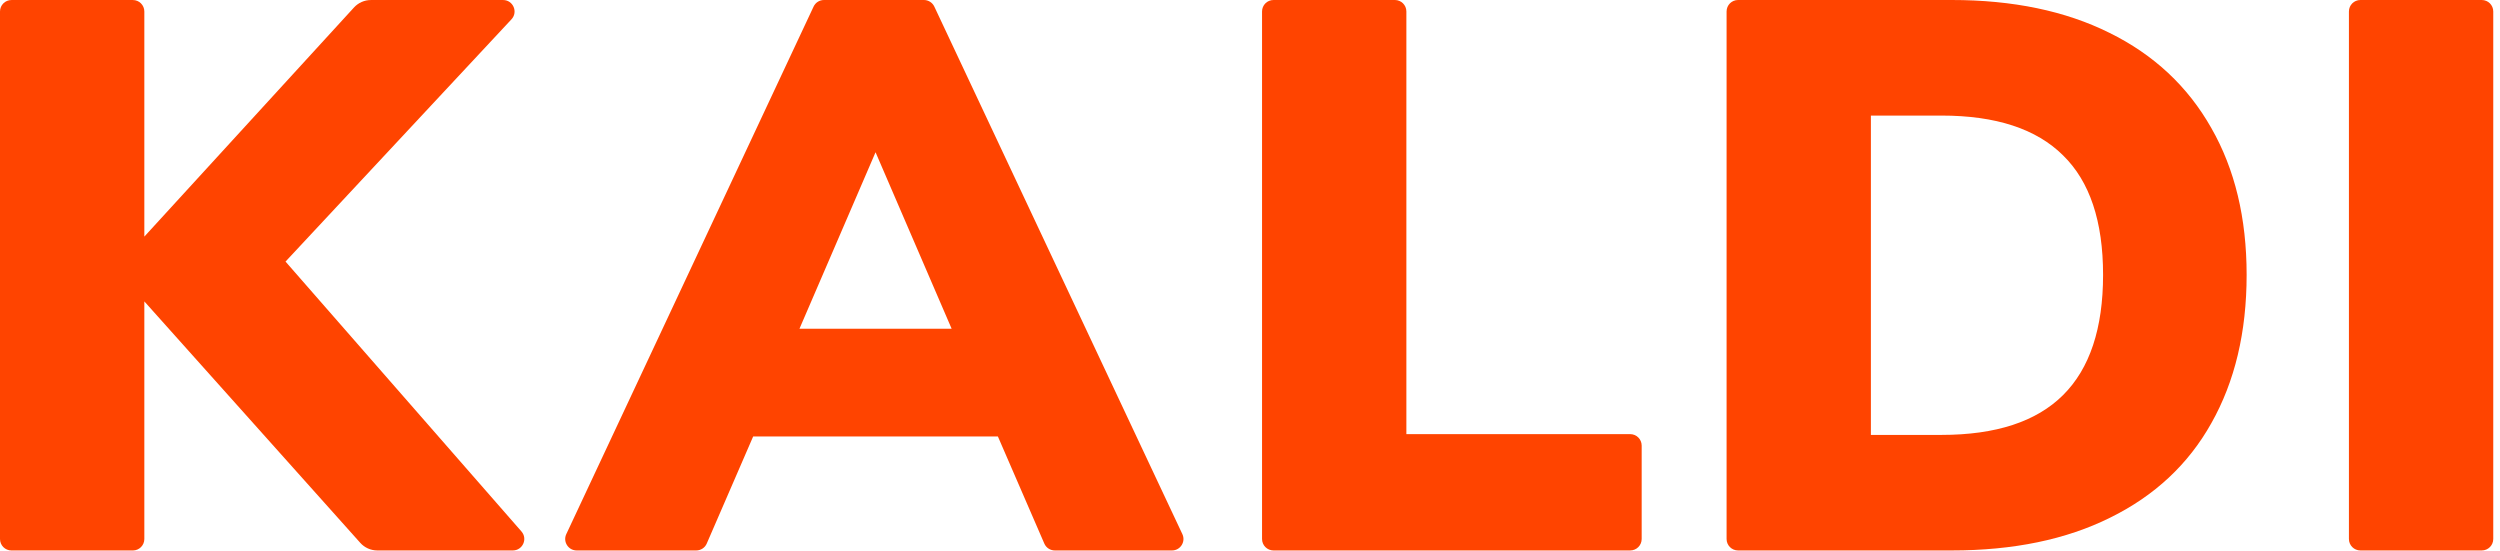
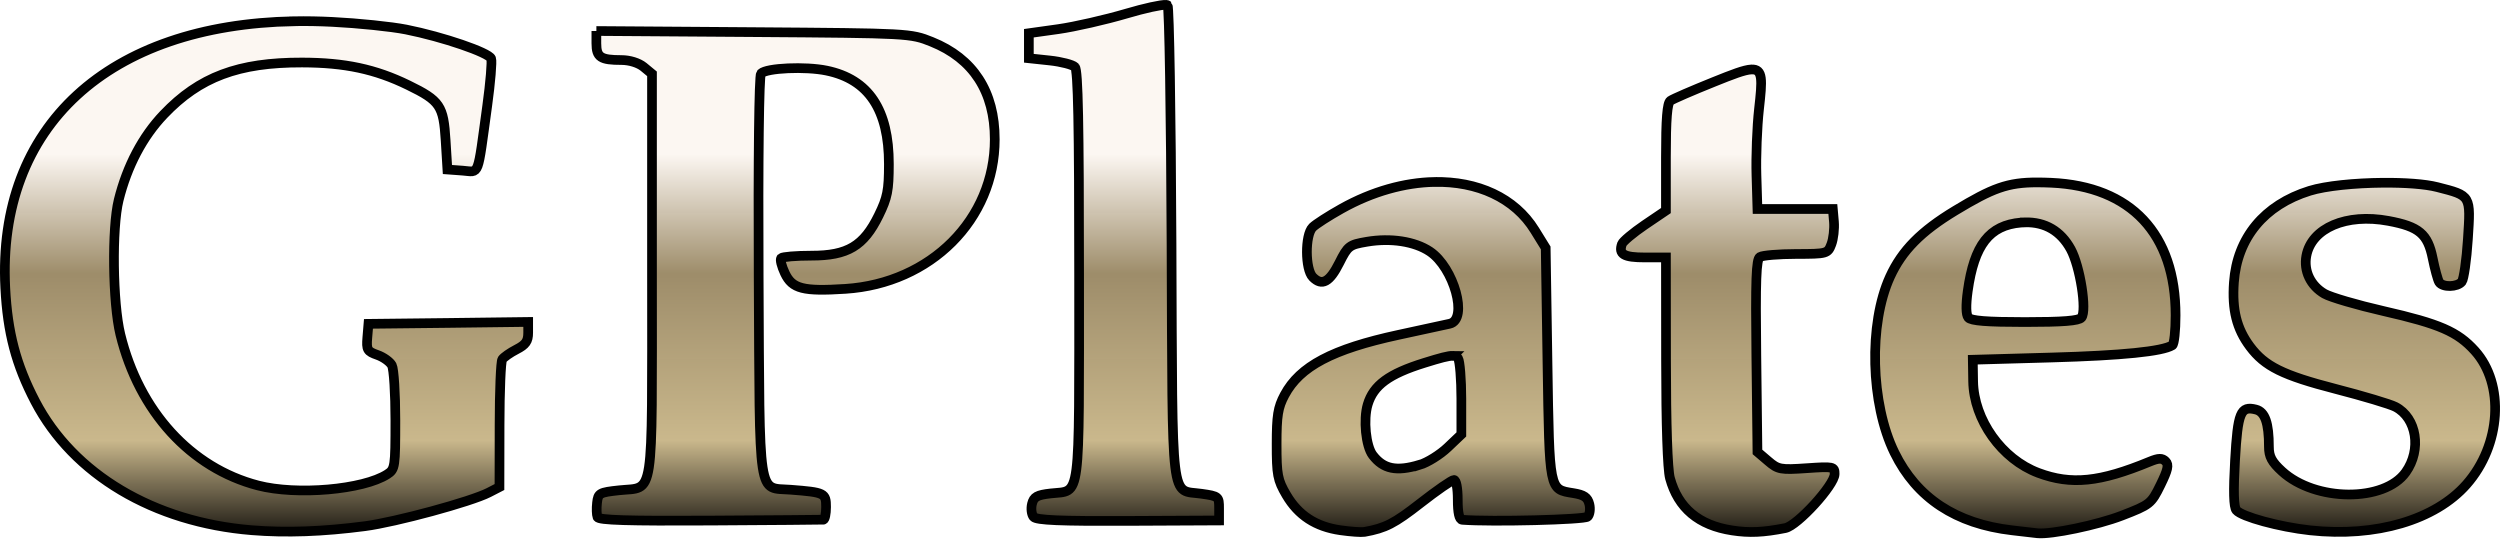
- <svg xmlns="http://www.w3.org/2000/svg" xmlns:xlink="http://www.w3.org/1999/xlink" viewBox="0 0 109 24">
-   <g transform="translate(-1470)">
-     <g style="mix-blend-mode:normal" transform="translate(1470)" fill="#f40">
-       <use xlink:href="#b" style="mix-blend-mode:normal" />
-       <use xlink:href="#c" style="mix-blend-mode:normal" />
-       <use xlink:href="#d" style="mix-blend-mode:normal" />
-       <use xlink:href="#e" style="mix-blend-mode:normal" />
-       <use xlink:href="#f" style="mix-blend-mode:normal" />
-     </g>
+ <svg xmlns="http://www.w3.org/2000/svg" xmlns:xlink="http://www.w3.org/1999/xlink" width="696.545" height="149.964" id="svg2" version="1.1">
+   <defs id="defs4">
+     <filter y="-0.25" x="-0.25" height="1.5" width="1.5" id="filter4269" color-interpolation-filters="sRGB">
+       <feGaussianBlur result="blur" stdDeviation="3" in="SourceAlpha" id="feGaussianBlur4271" />
+       <feColorMatrix values="1 0 0 0 0 0 1 0 0 0 0 0 1 0 0 0 0 0 0.9 0 " type="matrix" result="bluralpha" id="feColorMatrix4273" />
+       <feOffset result="offsetBlur" dy="-0" dx="-0" in="bluralpha" id="feOffset4275" />
+       <feMerge id="feMerge4277">
+         <feMergeNode in="offsetBlur" id="feMergeNode4279" />
+         <feMergeNode in="SourceGraphic" id="feMergeNode4281" />
+       </feMerge>
+     </filter>
+     <filter y="-0.25" x="-0.25" height="1.5" width="1.5" id="filter3989" color-interpolation-filters="sRGB">
+       <feGaussianBlur result="blur" stdDeviation="14" in="SourceAlpha" id="feGaussianBlur3991" />
+       <feColorMatrix values="1 0 0 0 0 0 1 0 0 0 0 0 1 0 0 0 0 0 0.9 0 " type="matrix" result="bluralpha" id="feColorMatrix3993" />
+       <feOffset result="offsetBlur" dy="-0" dx="-0" in="bluralpha" id="feOffset3995" />
+       <feMerge id="feMerge3997">
+         <feMergeNode in="offsetBlur" id="feMergeNode3999" />
+         <feMergeNode in="SourceGraphic" id="feMergeNode4001" />
+       </feMerge>
+     </filter>
+     <linearGradient gradientUnits="userSpaceOnUse" y2="123.864" x2="863.639" y1="292.845" x1="863.639" id="linearGradient3721" xlink:href="#linearGradient3701" />
+     <linearGradient gradientUnits="userSpaceOnUse" y2="53.719" x2="319.609" y1="587.062" x1="319.609" id="linearGradient3699" xlink:href="#linearGradient3701" />
+     <linearGradient id="linearGradient3693">
+       <stop id="stop3695" offset="0" style="stop-color:#000000;stop-opacity:1;" />
+       <stop id="stop3697" offset="1" style="stop-color:#000000;stop-opacity:0;" />
+     </linearGradient>
+     <linearGradient id="linearGradient3701">
+       <stop id="stop3703" offset="0" style="stop-color:#191610;stop-opacity:0.996;" />
+       <stop style="stop-color:#cab88c;stop-opacity:1;" offset="0.178" id="stop3711" />
+       <stop id="stop3713" offset="0.491" style="stop-color:#9d8c69;stop-opacity:0.996;" />
+       <stop style="stop-color:#fcf7f2;stop-opacity:1;" offset="0.716" id="stop3723" />
+       <stop id="stop3705" offset="1" style="stop-color:#fcf7f2;stop-opacity:1;" />
+     </linearGradient>
+     <linearGradient xlink:href="#linearGradient3701" id="linearGradient3724" x1="370.529" y1="166.808" x2="370.529" y2="18.545" gradientUnits="userSpaceOnUse" />
+   </defs>
+   <g id="layer1" transform="translate(-22.2562,-17.69455)">
+     <path style="fill:url(#linearGradient3724);fill-opacity:1;stroke:#000000;stroke-width:2.7;stroke-miterlimit:4;stroke-opacity:1;stroke-dasharray:none" d="m 347.165,19.049 c -1.374,-0.081 -5.964,0.924 -11.094,2.438 -5.863,1.729 -14.373,3.668 -18.906,4.312 l -8.25,1.156 0,3.5 0,3.469 5.844,0.625 c 3.204,0.344 6.354,1.167 7,1.812 0.871,0.871 1.156,15.858 1.156,58.094 0,64.174 0.578,59.762 -7.906,60.719 -3.818,0.43 -4.725,0.937 -5.219,2.906 -0.329,1.31 -0.127,2.945 0.438,3.625 0.771,0.929 7.348,1.214 26.375,1.125 l 25.312,-0.125 0,-3.375 c 0,-3.272 -0.113,-3.381 -4.875,-4.062 -8.749,-1.252 -8.069,4.446 -8.375,-69.594 -0.149,-36.127 -0.639,-66.046 -1.094,-66.5 -0.057,-0.057 -0.21,-0.113 -0.406,-0.125 z m -242.938,4.562 c -51.763,0.963 -82.82,29.187 -80.5,74.312 0.64,12.447 2.985,21.363 8.344,31.625 10.62,20.338 33.02,33.657 60.344,35.875 9.586,0.778 19.774,0.407 31.5,-1.125 8.561,-1.119 29.629,-6.84 34.531,-9.375 l 2.969,-1.531 0.031,-17.25 c 0.008,-9.473 0.346,-17.702 0.75,-18.312 0.404,-0.611 2.181,-1.865 3.969,-2.781 2.572,-1.318 3.25,-2.287 3.25,-4.656 l 0,-3 -22.25,0.281 -22.25,0.25 -0.312,3.781 c -0.284,3.438 -0.022,3.898 2.781,4.875 1.696,0.591 3.524,1.9 4.062,2.906 0.538,1.006 0.969,7.895 0.969,15.344 0,12.948 -0.099,13.614 -2.25,15 -6.699,4.315 -25.244,5.935 -36.031,3.125 -18.758,-4.886 -33.106,-20.627 -38.344,-42.062 -2.148,-8.788 -2.408,-29.663 -0.469,-37.469 2.36,-9.498 6.691,-17.688 12.562,-23.844 9.966,-10.449 20.758,-14.509 38.531,-14.469 11.914,0.027 20.392,1.829 29.594,6.312 8.89,4.331 9.815,5.742 10.406,15.375 l 0.5,8.125 4.219,0.312 c 4.82,0.35 4.075,2.284 6.875,-18.094 0.89,-6.478 1.382,-12.374 1.094,-13.125 -0.639,-1.665 -13.5,-6.067 -23.688,-8.094 -4.111,-0.818 -13.374,-1.767 -20.562,-2.125 -3.631,-0.181 -7.174,-0.252 -10.625,-0.188 z m 84.188,2.719 0,3.438 c 0,3.892 1.184,4.656 7,4.656 2.259,0 4.756,0.772 6.156,1.906 l 2.344,1.938 0,56.031 c 0,63.956 0.769,58.934 -9.156,60 -5.496,0.59 -5.851,0.802 -6.156,3.469 -0.179,1.559 -0.121,3.359 0.125,4 0.329,0.858 8.579,1.104 31.312,0.969 16.983,-0.101 31.212,-0.213 31.625,-0.25 0.412,-0.036 0.75,-1.617 0.75,-3.531 0,-3.883 -0.41,-4.078 -9.812,-4.812 -9.328,-0.728 -8.647,3.85 -8.969,-59.406 -0.167,-32.812 0.115,-56.022 0.656,-56.562 1.558,-1.558 12.389,-2.036 18.281,-0.812 11.72,2.433 17.354,10.898 17.344,26.062 -0.005,7.307 -0.4,9.326 -2.844,14.312 -4.179,8.527 -8.661,11.188 -18.75,11.188 -4.255,0 -8.037,0.32 -8.406,0.688 -0.369,0.368 0.103,2.264 1.031,4.219 2.056,4.332 5.06,5.103 16.844,4.344 23.788,-1.532 41.625,-19.38 41.625,-41.656 0,-13.287 -5.98,-22.529 -17.594,-27.188 -5.851,-2.347 -6.324,-2.372 -49.656,-2.688 l -43.75,-0.312 z m 321.781,10.719 c -1.99,0.104 -5.262,1.387 -10.438,3.469 -5.954,2.395 -11.406,4.751 -12.094,5.25 -0.903,0.655 -1.25,5.028 -1.25,15.75 l 0,14.844 -5.906,4 c -3.25,2.207 -6.099,4.611 -6.344,5.312 -1.002,2.874 0.526,3.75 6.375,3.75 l 5.875,0 0.031,28.75 c 0.003,17.666 0.422,30.292 1.094,32.75 2.274,8.325 7.97,13.13 17.344,14.562 4.791,0.732 8.661,0.557 14.781,-0.656 3.401,-0.674 13.744,-12.011 13.75,-15.062 0.004,-2.069 -0.3,-2.138 -7.781,-1.625 -7.293,0.5 -7.985,0.377 -10.75,-2 l -2.969,-2.531 -0.312,-26.75 c -0.248,-21.238 -0.042,-26.902 1,-27.563 0.721,-0.457 5.268,-0.836 10.094,-0.844 8.602,-0.015 8.809,-0.078 9.812,-2.719 0.563,-1.481 0.883,-4.294 0.719,-6.25 l -0.312,-3.562 -10.5,0 -10.5,0 -0.281,-9.375 c -0.159,-5.166 0.16,-13.497 0.719,-18.5 0.903,-8.089 1.161,-11.173 -2.156,-11 z m -88.344,31.344 c -8.211,0.169 -17.166,2.602 -25.812,7.438 -3.589,2.007 -7.209,4.334 -8.062,5.188 -2.158,2.158 -2.117,11.726 0.062,13.906 2.553,2.553 4.674,1.392 7.375,-4 2.377,-4.746 2.777,-5.042 7.688,-5.875 6.642,-1.127 13.302,-0.102 17.5,2.688 6.782,4.506 10.779,19 5.562,20.156 -1.238,0.274 -7.65,1.666 -14.25,3.094 -18.439,3.989 -27.486,8.763 -31.75,16.75 -1.865,3.494 -2.217,5.77 -2.219,13.688 -0.002,8.558 0.249,9.987 2.719,14.188 3.337,5.676 8.165,8.82 15.062,9.812 2.857,0.411 5.862,0.618 6.688,0.469 5.859,-1.057 8.32,-2.327 15.625,-8.031 4.531,-3.538 8.724,-6.438 9.312,-6.438 0.63,0 1.062,2.262 1.062,5.5 0,3.682 0.413,5.529 1.25,5.594 8.172,0.629 34.082,-0.02 34.938,-0.875 0.592,-0.592 0.806,-2.156 0.469,-3.5 -0.478,-1.905 -1.471,-2.578 -4.5,-3.062 -6.711,-1.073 -6.602,-0.463 -7.156,-36.125 l -0.5,-32.188 -3.031,-4.906 c -5.61,-9.109 -16.03,-13.716 -28.031,-13.469 z m 168.062,0.125 c -8.302,-0.023 -12.528,1.594 -22.875,7.844 -9.56,5.775 -14.838,11.11 -18.188,18.438 -6.01,13.147 -5.432,35.401 1.25,49.031 6.183,12.613 17.102,19.809 32.812,21.625 3.3,0.382 6.45,0.754 7,0.812 3.826,0.405 16.726,-2.294 23.5,-4.906 7.882,-3.04 8.209,-3.286 10.781,-8.531 2.083,-4.248 2.397,-5.634 1.438,-6.594 -0.959,-0.959 -1.923,-0.959 -4.469,0.094 -13.841,5.724 -21.817,6.549 -30.969,3.125 -10.202,-3.817 -18.025,-14.791 -18.188,-25.531 l -0.094,-6 22,-0.625 c 19.568,-0.552 30.792,-1.675 33.594,-3.406 0.507,-0.314 0.906,-4.076 0.906,-8.344 0,-22.701 -12.401,-35.935 -34.656,-36.938 -1.382,-0.062 -2.658,-0.091 -3.844,-0.094 z m 96.25,0.094 c -7.726,0.062 -15.933,0.857 -20.406,2.25 -12.634,3.934 -20.206,13.086 -21.094,25.5 -0.548,7.663 0.761,12.912 4.469,17.875 4.132,5.532 9.136,8.01 23.844,11.812 7.676,1.985 15.184,4.223 16.688,5 5.949,3.074 7.345,11.942 2.875,18.219 -5.966,8.379 -25.191,8.248 -34.469,-0.25 -2.862,-2.622 -3.656,-4.105 -3.656,-6.844 0,-6.601 -1.082,-9.737 -3.625,-10.375 -4.287,-1.076 -5.048,0.764 -5.812,14.188 -0.491,8.618 -0.379,12.967 0.375,13.875 1.489,1.794 12.026,4.666 20.562,5.594 18.301,1.988 34.822,-2.882 43.562,-12.812 9.646,-10.958 10.691,-27.945 2.312,-37.219 -4.802,-5.316 -9.799,-7.49 -25.438,-11.062 -7.383,-1.687 -14.787,-3.862 -16.438,-4.813 -3.889,-2.24 -5.856,-6.363 -5.062,-10.594 1.455,-7.753 11.164,-11.891 22.844,-9.719 8.569,1.594 10.979,3.619 12.344,10.406 0.61,3.036 1.428,6.034 1.812,6.656 0.938,1.518 5.072,1.434 6.312,-0.125 0.547,-0.688 1.312,-5.993 1.688,-11.812 0.797,-12.337 0.937,-12.111 -8.5,-14.531 -3.453,-0.886 -9.179,-1.267 -15.188,-1.219 z m -99.719,11.031 c 5.629,-0.139 9.984,2.423 12.75,7.469 2.607,4.754 4.559,17.109 3,19.063 -0.717,0.898 -5.176,1.25 -15.781,1.25 -10.6,0 -15.025,-0.352 -15.75,-1.25 -0.648,-0.803 -0.709,-3.447 -0.156,-7.406 1.796,-12.864 6.036,-18.31 14.812,-19.062 0.386,-0.033 0.75,-0.053 1.125,-0.062 z m -159.375,37.188 c 0.757,0.017 1.16,0.281 1.438,0.719 0.487,0.769 0.898,5.834 0.906,11.281 l 0,9.906 -3.812,3.625 c -2.1,1.998 -5.618,4.208 -7.844,4.875 l 0,-0.031 c -6.436,1.928 -10.053,1.204 -13.031,-2.688 -1.927,-2.518 -2.663,-9.929 -1.406,-14.125 1.611,-5.378 5.903,-8.514 15.781,-11.594 4.456,-1.389 6.706,-1.998 7.969,-1.969 z" id="path2830" />
  </g>
-   <defs>
-     <path id="b" d="M22.735 23.171c.283.323.053.829-.376.829h-5.907c-.285 0-.556-.121-.745-.333l-9.414-10.526v10.36c0 .276-.224.5-.5.5h-5.293c-.276 0-.5-.224-.5-.5v-23c0-.276.224-.5.5-.5h5.293c.276 0 .5.224.5.5v9.815l9.141-9.99c.19-.207.457-.325.738-.325h5.762c.437 0 .664.521.366.841l-9.851 10.563 10.287 11.767z" />
-     <path id="c" d="M45.991 24c-.199 0-.38-.118-.459-.301l-2.024-4.669h-10.67l-2.024 4.669c-.079.183-.259.301-.459.301h-5.212c-.366 0-.608-.381-.453-.712l10.782-23c.082-.176.259-.288.453-.288h4.358c.194 0 .37.112.453.287l10.815 23c.156.332-.086.713-.452.713h-5.108zm-11.135-9.668h6.635l-3.317-7.694-3.317 7.694z" />
-     <path id="d" d="M55.525 24c-.276 0-.5-.224-.5-.5v-23c0-.276.224-.5.5-.5h5.293c.276 0 .5.224.5.5v18.428h9.759c.276 0 .5.224.5.5v4.072c0 .276-.224.5-.5.5h-15.552z" />
-     <path id="e" d="M75.279.5c0-.276.224-.5.5-.5h9.315c2.667 0 4.959.477 6.874 1.43 1.938.953 3.42 2.338 4.446 4.153 1.026 1.793 1.539 3.926 1.539 6.4 0 2.496-.513 4.652-1.539 6.468-1.003 1.793-2.474 3.166-4.412 4.119-1.915.953-4.218 1.43-6.908 1.43h-9.315c-.276 0-.5-.224-.5-.5v-23zm9.37 18.462c2.371 0 4.138-.579 5.301-1.736 1.163-1.157 1.744-2.905 1.744-5.242 0-2.338-.581-4.074-1.744-5.209-1.163-1.157-2.93-1.736-5.301-1.736h-3.078v13.923h3.078z" />
-     <path id="f" d="M102.913 24c-.276 0-.5-.224-.5-.5v-23c0-.276.224-.5.5-.5h5.293c.276 0 .5.224.5.5v23c0 .276-.224.5-.5.5h-5.293z" />
-   </defs>
</svg>
